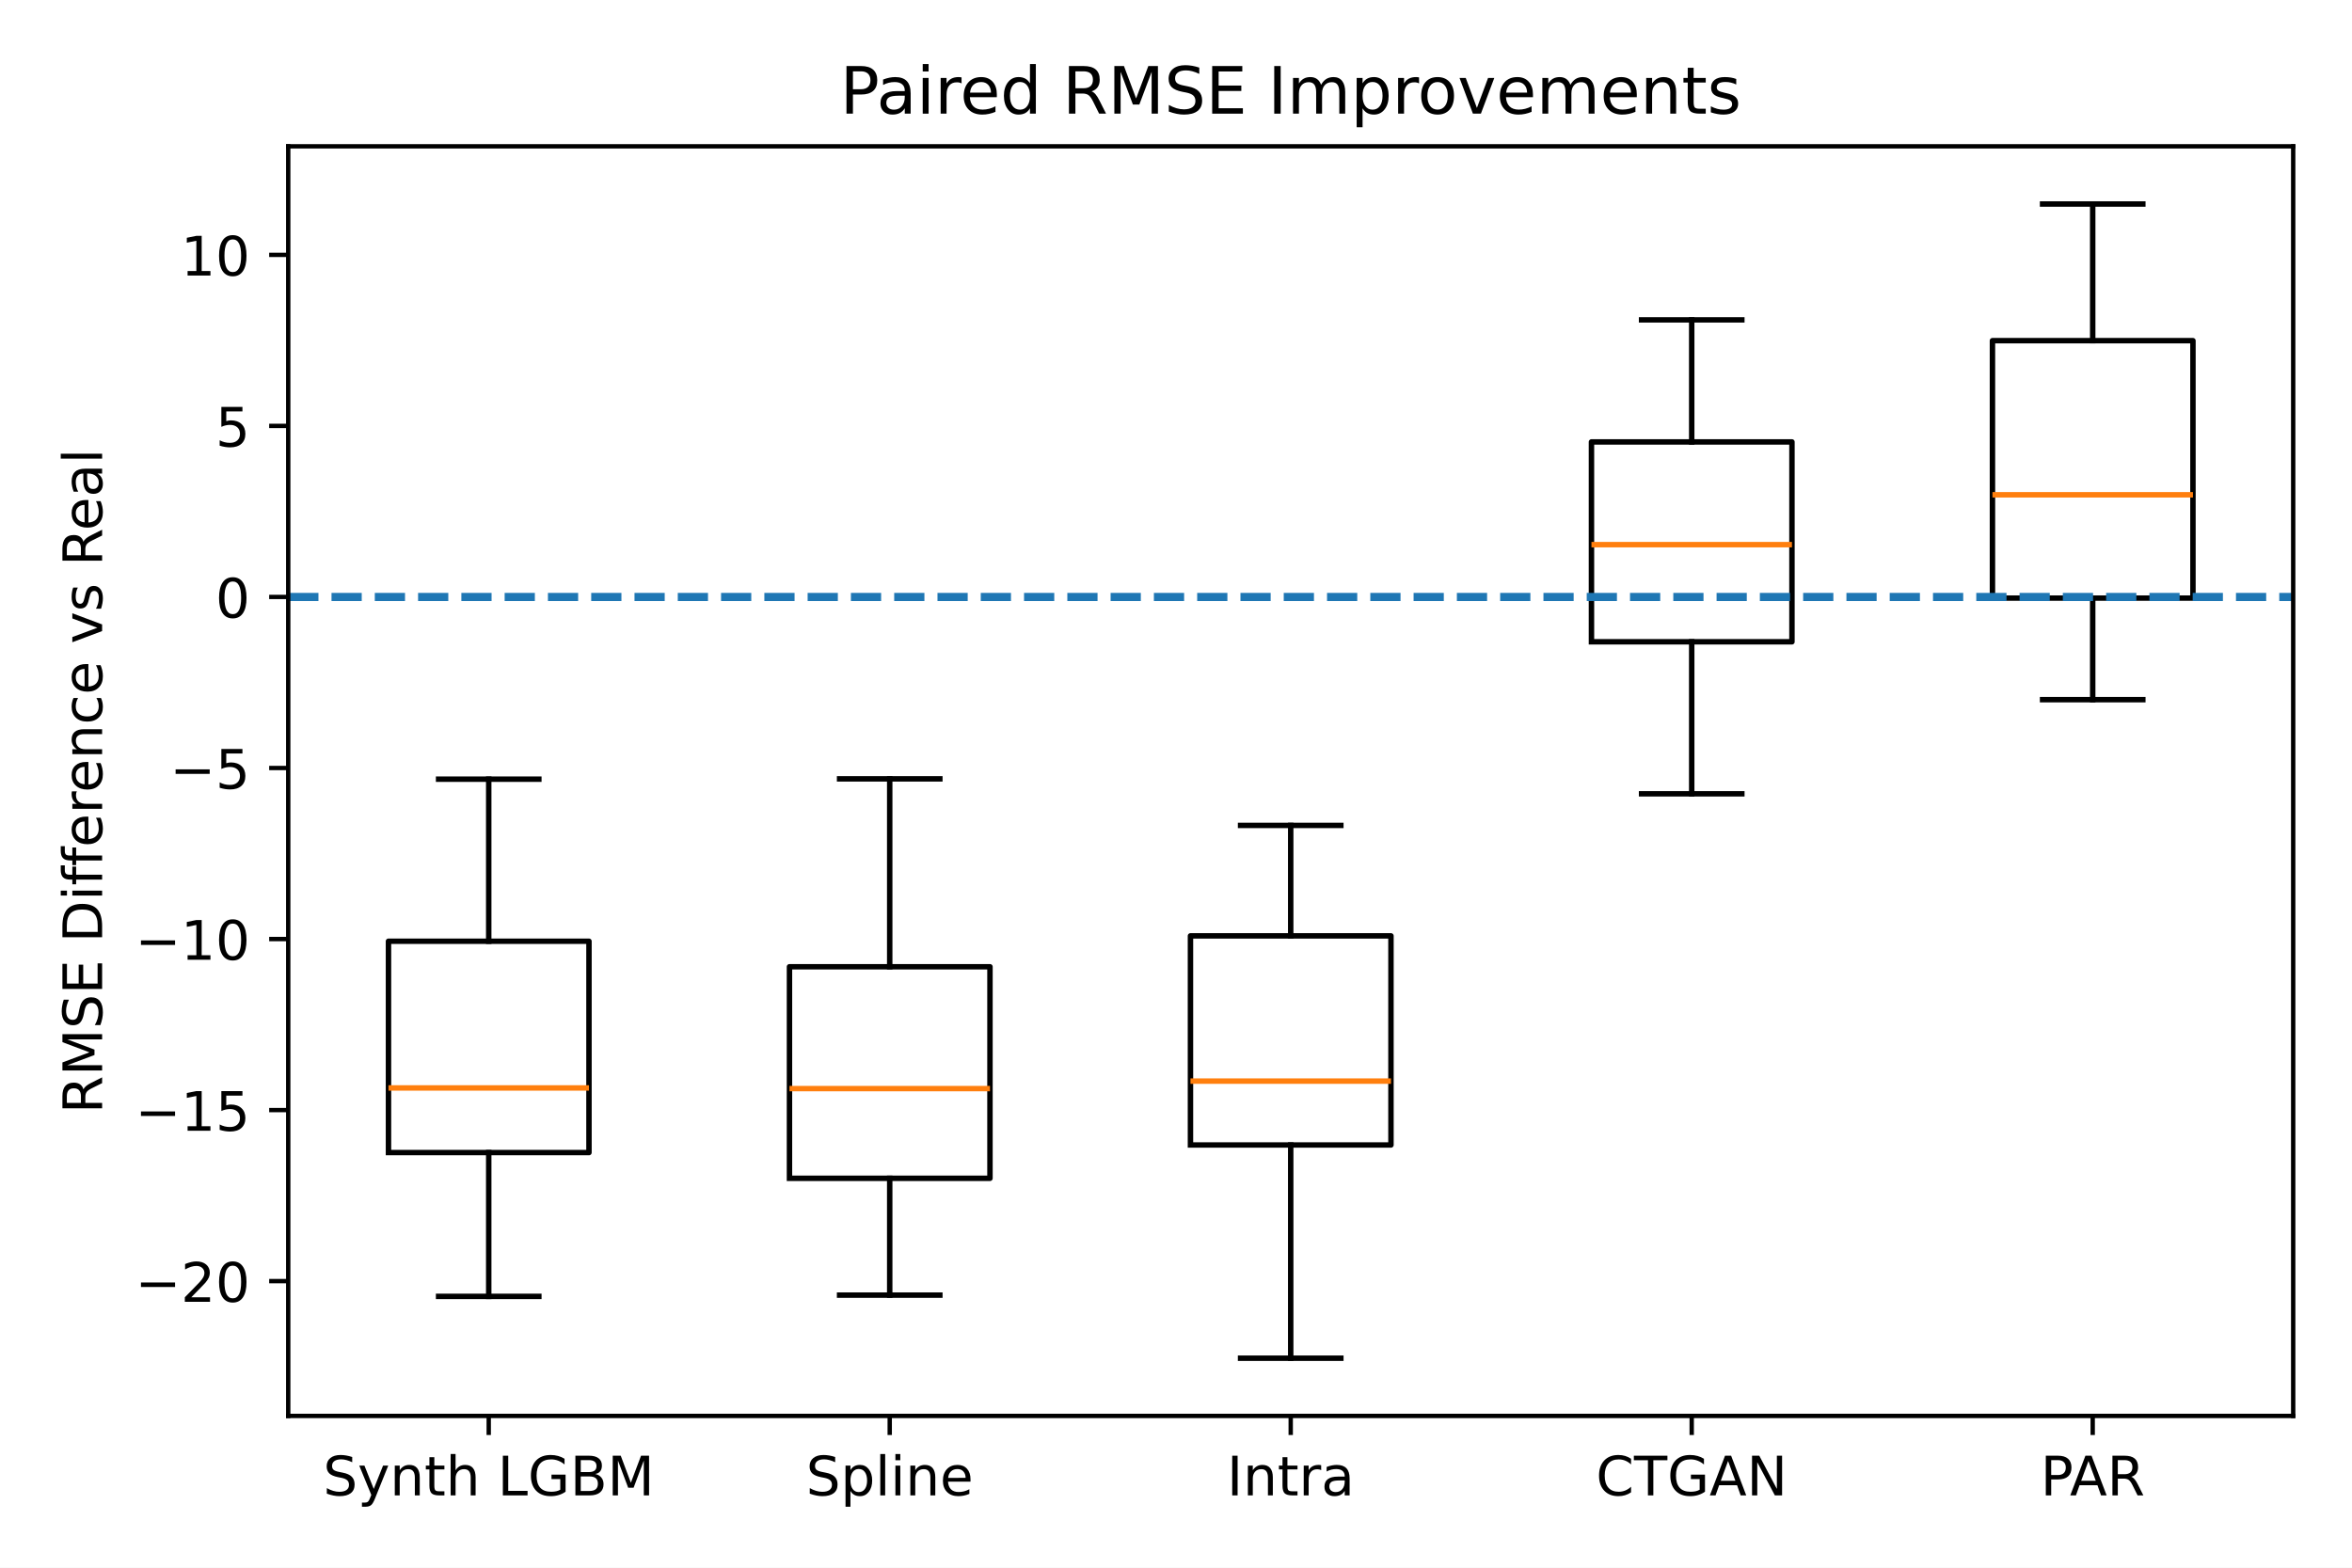
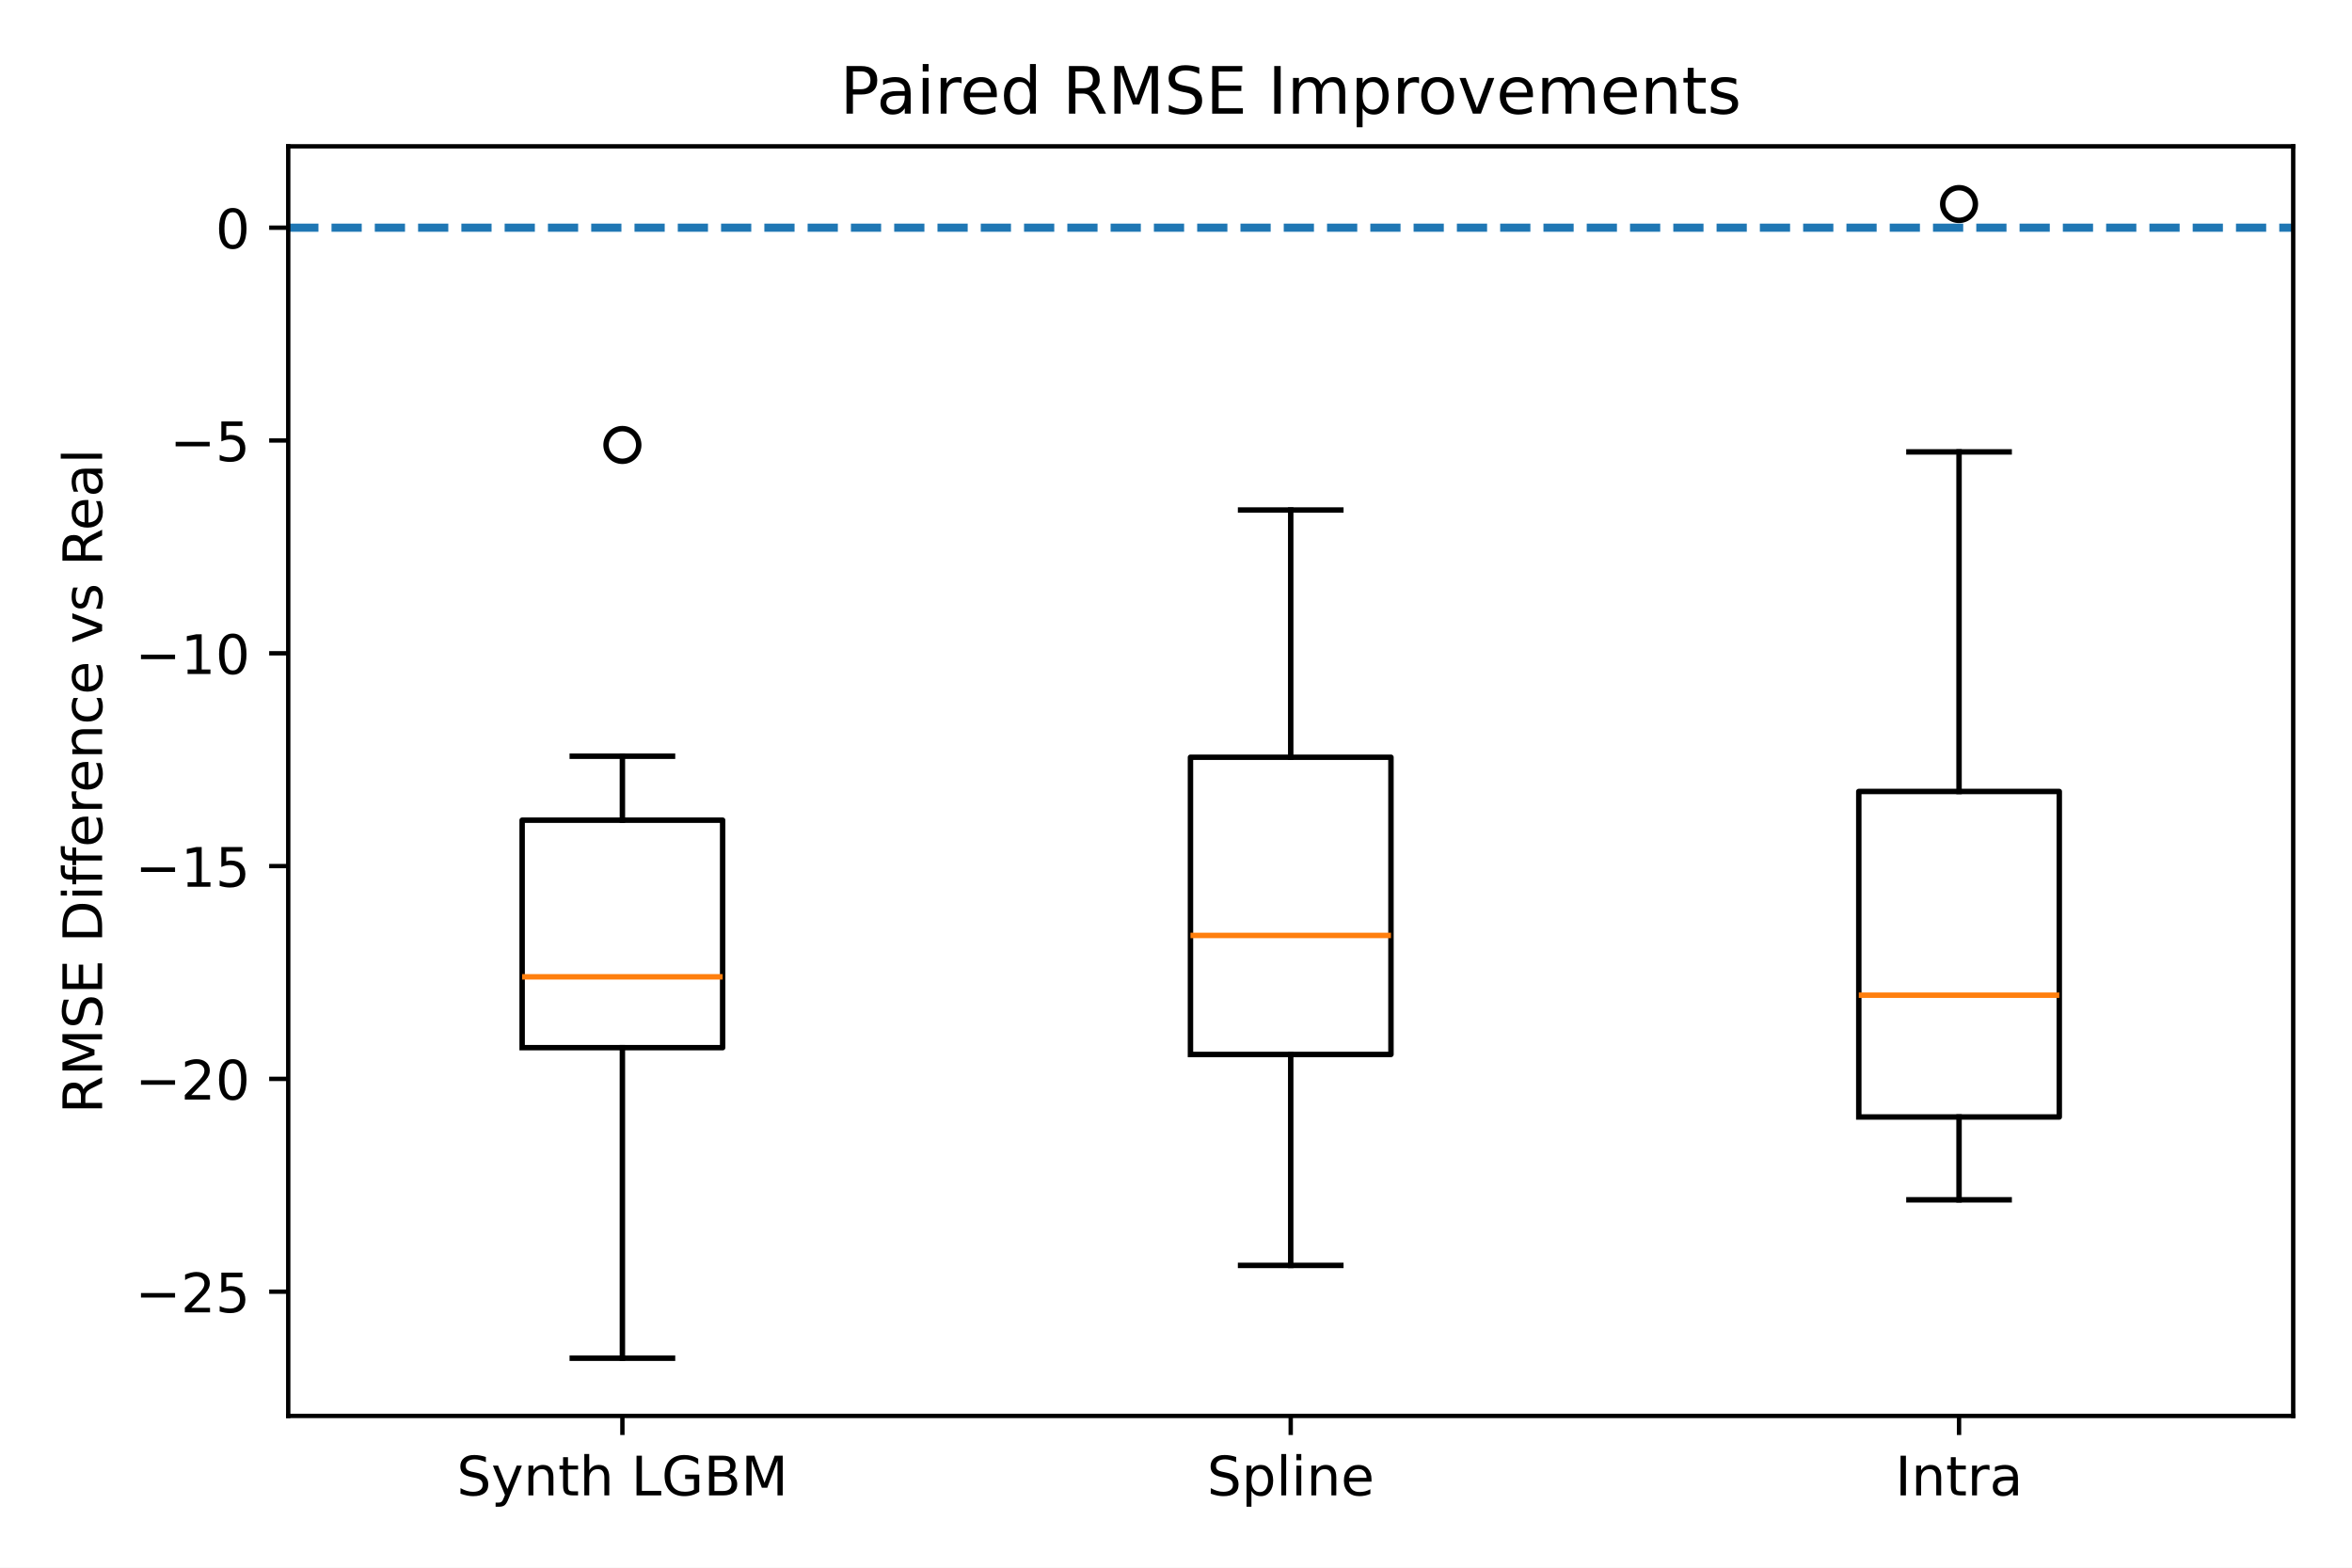
<svg xmlns="http://www.w3.org/2000/svg" xmlns:xlink="http://www.w3.org/1999/xlink" width="432pt" height="288pt" viewBox="0 0 432 288" version="1.1">
  <defs>
    <style type="text/css">*{stroke-linejoin: round; stroke-linecap: butt}</style>
  </defs>
  <g id="figure_1">
    <g id="patch_1">
      <path d="M 0 288  L 432 288  L 432 0  L 0 0  z " style="fill: #ffffff" />
    </g>
    <g id="axes_1">
      <g id="patch_2">
        <path d="M 52.94 260.12  L 421.2 260.12  L 421.2 26.88  L 52.94 26.88  z " style="fill: #ffffff" />
      </g>
      <g id="matplotlib.axis_1">
        <g id="xtick_1">
          <g id="line2d_1">
            <defs>
-               <path id="m553add170c" d="M 0 0  L 0 3.5  " style="stroke: #000000; stroke-width: 0.8" />
+               <path id="m91cdfca886" d="M 0 0  L 0 3.5  " style="stroke: #000000; stroke-width: 0.8" />
            </defs>
            <g>
-               <use xlink:href="#m553add170c" x="89.766" y="260.12" style="stroke: #000000; stroke-width: 0.8" />
+               <use xlink:href="#m91cdfca886" x="114.317" y="260.12" style="stroke: #000000; stroke-width: 0.8" />
            </g>
          </g>
          <g id="text_1">
-             <g transform="translate(59.341 274.7184) scale(0.1 -0.1)">
+             <g transform="translate(83.89167 274.7184) scale(0.1 -0.1)">
              <defs>
                <path id="DejaVuSans-53" d="M 3425 4513  L 3425 3897  Q 3066 4069 2747 4153  Q 2428 4238 2131 4238  Q 1616 4238 1336 4038  Q 1056 3838 1056 3469  Q 1056 3159 1242 3001  Q 1428 2844 1947 2747  L 2328 2669  Q 3034 2534 3370 2195  Q 3706 1856 3706 1288  Q 3706 609 3251 259  Q 2797 -91 1919 -91  Q 1588 -91 1214 -16  Q 841 59 441 206  L 441 856  Q 825 641 1194 531  Q 1563 422 1919 422  Q 2459 422 2753 634  Q 3047 847 3047 1241  Q 3047 1584 2836 1778  Q 2625 1972 2144 2069  L 1759 2144  Q 1053 2284 737 2584  Q 422 2884 422 3419  Q 422 4038 858 4394  Q 1294 4750 2059 4750  Q 2388 4750 2728 4690  Q 3069 4631 3425 4513  z " transform="scale(0.015625)" />
                <path id="DejaVuSans-79" d="M 2059 -325  Q 1816 -950 1584 -1140  Q 1353 -1331 966 -1331  L 506 -1331  L 506 -850  L 844 -850  Q 1081 -850 1212 -737  Q 1344 -625 1503 -206  L 1606 56  L 191 3500  L 800 3500  L 1894 763  L 2988 3500  L 3597 3500  L 2059 -325  z " transform="scale(0.015625)" />
                <path id="DejaVuSans-6e" d="M 3513 2113  L 3513 0  L 2938 0  L 2938 2094  Q 2938 2591 2744 2837  Q 2550 3084 2163 3084  Q 1697 3084 1428 2787  Q 1159 2491 1159 1978  L 1159 0  L 581 0  L 581 3500  L 1159 3500  L 1159 2956  Q 1366 3272 1645 3428  Q 1925 3584 2291 3584  Q 2894 3584 3203 3211  Q 3513 2838 3513 2113  z " transform="scale(0.015625)" />
                <path id="DejaVuSans-74" d="M 1172 4494  L 1172 3500  L 2356 3500  L 2356 3053  L 1172 3053  L 1172 1153  Q 1172 725 1289 603  Q 1406 481 1766 481  L 2356 481  L 2356 0  L 1766 0  Q 1100 0 847 248  Q 594 497 594 1153  L 594 3053  L 172 3053  L 172 3500  L 594 3500  L 594 4494  L 1172 4494  z " transform="scale(0.015625)" />
                <path id="DejaVuSans-68" d="M 3513 2113  L 3513 0  L 2938 0  L 2938 2094  Q 2938 2591 2744 2837  Q 2550 3084 2163 3084  Q 1697 3084 1428 2787  Q 1159 2491 1159 1978  L 1159 0  L 581 0  L 581 4863  L 1159 4863  L 1159 2956  Q 1366 3272 1645 3428  Q 1925 3584 2291 3584  Q 2894 3584 3203 3211  Q 3513 2838 3513 2113  z " transform="scale(0.015625)" />
                <path id="DejaVuSans-20" transform="scale(0.015625)" />
                <path id="DejaVuSans-4c" d="M 628 4666  L 1259 4666  L 1259 531  L 3531 531  L 3531 0  L 628 0  L 628 4666  z " transform="scale(0.015625)" />
                <path id="DejaVuSans-47" d="M 3809 666  L 3809 1919  L 2778 1919  L 2778 2438  L 4434 2438  L 4434 434  Q 4069 175 3628 42  Q 3188 -91 2688 -91  Q 1594 -91 976 548  Q 359 1188 359 2328  Q 359 3472 976 4111  Q 1594 4750 2688 4750  Q 3144 4750 3555 4637  Q 3966 4525 4313 4306  L 4313 3634  Q 3963 3931 3569 4081  Q 3175 4231 2741 4231  Q 1884 4231 1454 3753  Q 1025 3275 1025 2328  Q 1025 1384 1454 906  Q 1884 428 2741 428  Q 3075 428 3337 486  Q 3600 544 3809 666  z " transform="scale(0.015625)" />
                <path id="DejaVuSans-42" d="M 1259 2228  L 1259 519  L 2272 519  Q 2781 519 3026 730  Q 3272 941 3272 1375  Q 3272 1813 3026 2020  Q 2781 2228 2272 2228  L 1259 2228  z M 1259 4147  L 1259 2741  L 2194 2741  Q 2656 2741 2882 2914  Q 3109 3088 3109 3444  Q 3109 3797 2882 3972  Q 2656 4147 2194 4147  L 1259 4147  z M 628 4666  L 2241 4666  Q 2963 4666 3353 4366  Q 3744 4066 3744 3513  Q 3744 3084 3544 2831  Q 3344 2578 2956 2516  Q 3422 2416 3680 2098  Q 3938 1781 3938 1306  Q 3938 681 3513 340  Q 3088 0 2303 0  L 628 0  L 628 4666  z " transform="scale(0.015625)" />
                <path id="DejaVuSans-4d" d="M 628 4666  L 1569 4666  L 2759 1491  L 3956 4666  L 4897 4666  L 4897 0  L 4281 0  L 4281 4097  L 3078 897  L 2444 897  L 1241 4097  L 1241 0  L 628 0  L 628 4666  z " transform="scale(0.015625)" />
              </defs>
              <use xlink:href="#DejaVuSans-53" />
              <use xlink:href="#DejaVuSans-79" transform="translate(63.47656 0)" />
              <use xlink:href="#DejaVuSans-6e" transform="translate(122.6562 0)" />
              <use xlink:href="#DejaVuSans-74" transform="translate(186.0352 0)" />
              <use xlink:href="#DejaVuSans-68" transform="translate(225.2441 0)" />
              <use xlink:href="#DejaVuSans-20" transform="translate(288.623 0)" />
              <use xlink:href="#DejaVuSans-4c" transform="translate(320.4102 0)" />
              <use xlink:href="#DejaVuSans-47" transform="translate(376.123 0)" />
              <use xlink:href="#DejaVuSans-42" transform="translate(453.6133 0)" />
              <use xlink:href="#DejaVuSans-4d" transform="translate(522.2168 0)" />
            </g>
          </g>
        </g>
        <g id="xtick_2">
          <g id="line2d_2">
            <g>
-               <use xlink:href="#m553add170c" x="163.418" y="260.12" style="stroke: #000000; stroke-width: 0.8" />
+               <use xlink:href="#m91cdfca886" x="237.07" y="260.12" style="stroke: #000000; stroke-width: 0.8" />
            </g>
          </g>
          <g id="text_2">
-             <g transform="translate(148.0461 274.7184) scale(0.1 -0.1)">
+             <g transform="translate(221.6981 274.7184) scale(0.1 -0.1)">
              <defs>
                <path id="DejaVuSans-70" d="M 1159 525  L 1159 -1331  L 581 -1331  L 581 3500  L 1159 3500  L 1159 2969  Q 1341 3281 1617 3432  Q 1894 3584 2278 3584  Q 2916 3584 3314 3078  Q 3713 2572 3713 1747  Q 3713 922 3314 415  Q 2916 -91 2278 -91  Q 1894 -91 1617 61  Q 1341 213 1159 525  z M 3116 1747  Q 3116 2381 2855 2742  Q 2594 3103 2138 3103  Q 1681 3103 1420 2742  Q 1159 2381 1159 1747  Q 1159 1113 1420 752  Q 1681 391 2138 391  Q 2594 391 2855 752  Q 3116 1113 3116 1747  z " transform="scale(0.015625)" />
                <path id="DejaVuSans-6c" d="M 603 4863  L 1178 4863  L 1178 0  L 603 0  L 603 4863  z " transform="scale(0.015625)" />
                <path id="DejaVuSans-69" d="M 603 3500  L 1178 3500  L 1178 0  L 603 0  L 603 3500  z M 603 4863  L 1178 4863  L 1178 4134  L 603 4134  L 603 4863  z " transform="scale(0.015625)" />
                <path id="DejaVuSans-65" d="M 3597 1894  L 3597 1613  L 953 1613  Q 991 1019 1311 708  Q 1631 397 2203 397  Q 2534 397 2845 478  Q 3156 559 3463 722  L 3463 178  Q 3153 47 2828 -22  Q 2503 -91 2169 -91  Q 1331 -91 842 396  Q 353 884 353 1716  Q 353 2575 817 3079  Q 1281 3584 2069 3584  Q 2775 3584 3186 3129  Q 3597 2675 3597 1894  z M 3022 2063  Q 3016 2534 2758 2815  Q 2500 3097 2075 3097  Q 1594 3097 1305 2825  Q 1016 2553 972 2059  L 3022 2063  z " transform="scale(0.015625)" />
              </defs>
              <use xlink:href="#DejaVuSans-53" />
              <use xlink:href="#DejaVuSans-70" transform="translate(63.47656 0)" />
              <use xlink:href="#DejaVuSans-6c" transform="translate(126.9531 0)" />
              <use xlink:href="#DejaVuSans-69" transform="translate(154.7363 0)" />
              <use xlink:href="#DejaVuSans-6e" transform="translate(182.5195 0)" />
              <use xlink:href="#DejaVuSans-65" transform="translate(245.8984 0)" />
            </g>
          </g>
        </g>
        <g id="xtick_3">
          <g id="line2d_3">
            <g>
-               <use xlink:href="#m553add170c" x="237.07" y="260.12" style="stroke: #000000; stroke-width: 0.8" />
+               <use xlink:href="#m91cdfca886" x="359.823" y="260.12" style="stroke: #000000; stroke-width: 0.8" />
            </g>
          </g>
          <g id="text_3">
-             <g transform="translate(225.3466 274.7184) scale(0.1 -0.1)">
+             <g transform="translate(348.0999 274.7184) scale(0.1 -0.1)">
              <defs>
                <path id="DejaVuSans-49" d="M 628 4666  L 1259 4666  L 1259 0  L 628 0  L 628 4666  z " transform="scale(0.015625)" />
                <path id="DejaVuSans-72" d="M 2631 2963  Q 2534 3019 2420 3045  Q 2306 3072 2169 3072  Q 1681 3072 1420 2755  Q 1159 2438 1159 1844  L 1159 0  L 581 0  L 581 3500  L 1159 3500  L 1159 2956  Q 1341 3275 1631 3429  Q 1922 3584 2338 3584  Q 2397 3584 2469 3576  Q 2541 3569 2628 3553  L 2631 2963  z " transform="scale(0.015625)" />
                <path id="DejaVuSans-61" d="M 2194 1759  Q 1497 1759 1228 1600  Q 959 1441 959 1056  Q 959 750 1161 570  Q 1363 391 1709 391  Q 2188 391 2477 730  Q 2766 1069 2766 1631  L 2766 1759  L 2194 1759  z M 3341 1997  L 3341 0  L 2766 0  L 2766 531  Q 2569 213 2275 61  Q 1981 -91 1556 -91  Q 1019 -91 701 211  Q 384 513 384 1019  Q 384 1609 779 1909  Q 1175 2209 1959 2209  L 2766 2209  L 2766 2266  Q 2766 2663 2505 2880  Q 2244 3097 1772 3097  Q 1472 3097 1187 3025  Q 903 2953 641 2809  L 641 3341  Q 956 3463 1253 3523  Q 1550 3584 1831 3584  Q 2591 3584 2966 3190  Q 3341 2797 3341 1997  z " transform="scale(0.015625)" />
              </defs>
              <use xlink:href="#DejaVuSans-49" />
              <use xlink:href="#DejaVuSans-6e" transform="translate(29.49219 0)" />
              <use xlink:href="#DejaVuSans-74" transform="translate(92.87109 0)" />
              <use xlink:href="#DejaVuSans-72" transform="translate(132.0801 0)" />
              <use xlink:href="#DejaVuSans-61" transform="translate(173.1934 0)" />
            </g>
          </g>
        </g>
-         <g id="xtick_4">
-           <g id="line2d_4">
-             <g>
-               <use xlink:href="#m553add170c" x="310.722" y="260.12" style="stroke: #000000; stroke-width: 0.8" />
-             </g>
-           </g>
-           <g id="text_4">
-             <g transform="translate(293.1415 274.7184) scale(0.1 -0.1)">
-               <defs>
-                 <path id="DejaVuSans-43" d="M 4122 4306  L 4122 3641  Q 3803 3938 3442 4084  Q 3081 4231 2675 4231  Q 1875 4231 1450 3742  Q 1025 3253 1025 2328  Q 1025 1406 1450 917  Q 1875 428 2675 428  Q 3081 428 3442 575  Q 3803 722 4122 1019  L 4122 359  Q 3791 134 3420 21  Q 3050 -91 2638 -91  Q 1578 -91 968 557  Q 359 1206 359 2328  Q 359 3453 968 4101  Q 1578 4750 2638 4750  Q 3056 4750 3426 4639  Q 3797 4528 4122 4306  z " transform="scale(0.015625)" />
-                 <path id="DejaVuSans-54" d="M -19 4666  L 3928 4666  L 3928 4134  L 2272 4134  L 2272 0  L 1638 0  L 1638 4134  L -19 4134  L -19 4666  z " transform="scale(0.015625)" />
-                 <path id="DejaVuSans-41" d="M 2188 4044  L 1331 1722  L 3047 1722  L 2188 4044  z M 1831 4666  L 2547 4666  L 4325 0  L 3669 0  L 3244 1197  L 1141 1197  L 716 0  L 50 0  L 1831 4666  z " transform="scale(0.015625)" />
-                 <path id="DejaVuSans-4e" d="M 628 4666  L 1478 4666  L 3547 763  L 3547 4666  L 4159 4666  L 4159 0  L 3309 0  L 1241 3903  L 1241 0  L 628 0  L 628 4666  z " transform="scale(0.015625)" />
-               </defs>
-               <use xlink:href="#DejaVuSans-43" />
-               <use xlink:href="#DejaVuSans-54" transform="translate(69.82422 0)" />
-               <use xlink:href="#DejaVuSans-47" transform="translate(130.9082 0)" />
-               <use xlink:href="#DejaVuSans-41" transform="translate(208.3984 0)" />
-               <use xlink:href="#DejaVuSans-4e" transform="translate(276.8066 0)" />
-             </g>
-           </g>
-         </g>
-         <g id="xtick_5">
-           <g id="line2d_5">
-             <g>
-               <use xlink:href="#m553add170c" x="384.374" y="260.12" style="stroke: #000000; stroke-width: 0.8" />
-             </g>
-           </g>
-           <g id="text_5">
-             <g transform="translate(374.7834 274.7184) scale(0.1 -0.1)">
-               <defs>
-                 <path id="DejaVuSans-50" d="M 1259 4147  L 1259 2394  L 2053 2394  Q 2494 2394 2734 2622  Q 2975 2850 2975 3272  Q 2975 3691 2734 3919  Q 2494 4147 2053 4147  L 1259 4147  z M 628 4666  L 2053 4666  Q 2838 4666 3239 4311  Q 3641 3956 3641 3272  Q 3641 2581 3239 2228  Q 2838 1875 2053 1875  L 1259 1875  L 1259 0  L 628 0  L 628 4666  z " transform="scale(0.015625)" />
-                 <path id="DejaVuSans-52" d="M 2841 2188  Q 3044 2119 3236 1894  Q 3428 1669 3622 1275  L 4263 0  L 3584 0  L 2988 1197  Q 2756 1666 2539 1819  Q 2322 1972 1947 1972  L 1259 1972  L 1259 0  L 628 0  L 628 4666  L 2053 4666  Q 2853 4666 3247 4331  Q 3641 3997 3641 3322  Q 3641 2881 3436 2590  Q 3231 2300 2841 2188  z M 1259 4147  L 1259 2491  L 2053 2491  Q 2509 2491 2742 2702  Q 2975 2913 2975 3322  Q 2975 3731 2742 3939  Q 2509 4147 2053 4147  L 1259 4147  z " transform="scale(0.015625)" />
-               </defs>
-               <use xlink:href="#DejaVuSans-50" />
-               <use xlink:href="#DejaVuSans-41" transform="translate(53.92773 0)" />
-               <use xlink:href="#DejaVuSans-52" transform="translate(122.3359 0)" />
-             </g>
-           </g>
-         </g>
      </g>
      <g id="matplotlib.axis_2">
        <g id="ytick_1">
-           <g id="line2d_6">
+           <g id="line2d_4">
            <defs>
-               <path id="m196d01b5f8" d="M 0 0  L -3.5 0  " style="stroke: #000000; stroke-width: 0.8" />
+               <path id="me9833e6754" d="M 0 0  L -3.5 0  " style="stroke: #000000; stroke-width: 0.8" />
            </defs>
            <g>
-               <use xlink:href="#m196d01b5f8" x="52.94" y="235.356" style="stroke: #000000; stroke-width: 0.8" />
-             </g>
-           </g>
-           <g id="text_6">
-             <g transform="translate(24.83531 239.1555) scale(0.1 -0.1)">
+               <use xlink:href="#me9833e6754" x="52.94" y="237.295" style="stroke: #000000; stroke-width: 0.8" />
+             </g>
+           </g>
+           <g id="text_4">
+             <g transform="translate(24.83531 241.0939) scale(0.1 -0.1)">
              <defs>
                <path id="DejaVuSans-2212" d="M 678 2272  L 4684 2272  L 4684 1741  L 678 1741  L 678 2272  z " transform="scale(0.015625)" />
                <path id="DejaVuSans-32" d="M 1228 531  L 3431 531  L 3431 0  L 469 0  L 469 531  Q 828 903 1448 1529  Q 2069 2156 2228 2338  Q 2531 2678 2651 2914  Q 2772 3150 2772 3378  Q 2772 3750 2511 3984  Q 2250 4219 1831 4219  Q 1534 4219 1204 4116  Q 875 4013 500 3803  L 500 4441  Q 881 4594 1212 4672  Q 1544 4750 1819 4750  Q 2544 4750 2975 4387  Q 3406 4025 3406 3419  Q 3406 3131 3298 2873  Q 3191 2616 2906 2266  Q 2828 2175 2409 1742  Q 1991 1309 1228 531  z " transform="scale(0.015625)" />
+                 <path id="DejaVuSans-35" d="M 691 4666  L 3169 4666  L 3169 4134  L 1269 4134  L 1269 2991  Q 1406 3038 1543 3061  Q 1681 3084 1819 3084  Q 2600 3084 3056 2656  Q 3513 2228 3513 1497  Q 3513 744 3044 326  Q 2575 -91 1722 -91  Q 1428 -91 1123 -41  Q 819 9 494 109  L 494 744  Q 775 591 1075 516  Q 1375 441 1709 441  Q 2250 441 2565 725  Q 2881 1009 2881 1497  Q 2881 1984 2565 2268  Q 2250 2553 1709 2553  Q 1456 2553 1204 2497  Q 953 2441 691 2322  L 691 4666  z " transform="scale(0.015625)" />
+               </defs>
+               <use xlink:href="#DejaVuSans-2212" />
+               <use xlink:href="#DejaVuSans-32" transform="translate(83.78906 0)" />
+               <use xlink:href="#DejaVuSans-35" transform="translate(147.4121 0)" />
+             </g>
+           </g>
+         </g>
+         <g id="ytick_2">
+           <g id="line2d_5">
+             <g>
+               <use xlink:href="#me9833e6754" x="52.94" y="198.201" style="stroke: #000000; stroke-width: 0.8" />
+             </g>
+           </g>
+           <g id="text_5">
+             <g transform="translate(24.83531 202.0003) scale(0.1 -0.1)">
+               <defs>
                <path id="DejaVuSans-30" d="M 2034 4250  Q 1547 4250 1301 3770  Q 1056 3291 1056 2328  Q 1056 1369 1301 889  Q 1547 409 2034 409  Q 2525 409 2770 889  Q 3016 1369 3016 2328  Q 3016 3291 2770 3770  Q 2525 4250 2034 4250  z M 2034 4750  Q 2819 4750 3233 4129  Q 3647 3509 3647 2328  Q 3647 1150 3233 529  Q 2819 -91 2034 -91  Q 1250 -91 836 529  Q 422 1150 422 2328  Q 422 3509 836 4129  Q 1250 4750 2034 4750  z " transform="scale(0.015625)" />
              </defs>
              <use xlink:href="#DejaVuSans-2212" />
              <use xlink:href="#DejaVuSans-32" transform="translate(83.78906 0)" />
              <use xlink:href="#DejaVuSans-30" transform="translate(147.4121 0)" />
            </g>
          </g>
        </g>
-         <g id="ytick_2">
-           <g id="line2d_7">
-             <g>
-               <use xlink:href="#m196d01b5f8" x="52.94" y="203.934" style="stroke: #000000; stroke-width: 0.8" />
-             </g>
-           </g>
-           <g id="text_7">
-             <g transform="translate(24.83531 207.7332) scale(0.1 -0.1)">
+         <g id="ytick_3">
+           <g id="line2d_6">
+             <g>
+               <use xlink:href="#me9833e6754" x="52.94" y="159.107" style="stroke: #000000; stroke-width: 0.8" />
+             </g>
+           </g>
+           <g id="text_6">
+             <g transform="translate(24.83531 162.9067) scale(0.1 -0.1)">
              <defs>
                <path id="DejaVuSans-31" d="M 794 531  L 1825 531  L 1825 4091  L 703 3866  L 703 4441  L 1819 4666  L 2450 4666  L 2450 531  L 3481 531  L 3481 0  L 794 0  L 794 531  z " transform="scale(0.015625)" />
-                 <path id="DejaVuSans-35" d="M 691 4666  L 3169 4666  L 3169 4134  L 1269 4134  L 1269 2991  Q 1406 3038 1543 3061  Q 1681 3084 1819 3084  Q 2600 3084 3056 2656  Q 3513 2228 3513 1497  Q 3513 744 3044 326  Q 2575 -91 1722 -91  Q 1428 -91 1123 -41  Q 819 9 494 109  L 494 744  Q 775 591 1075 516  Q 1375 441 1709 441  Q 2250 441 2565 725  Q 2881 1009 2881 1497  Q 2881 1984 2565 2268  Q 2250 2553 1709 2553  Q 1456 2553 1204 2497  Q 953 2441 691 2322  L 691 4666  z " transform="scale(0.015625)" />
              </defs>
              <use xlink:href="#DejaVuSans-2212" />
              <use xlink:href="#DejaVuSans-31" transform="translate(83.78906 0)" />
              <use xlink:href="#DejaVuSans-35" transform="translate(147.4121 0)" />
            </g>
          </g>
        </g>
-         <g id="ytick_3">
-           <g id="line2d_8">
-             <g>
-               <use xlink:href="#m196d01b5f8" x="52.94" y="172.512" style="stroke: #000000; stroke-width: 0.8" />
-             </g>
-           </g>
-           <g id="text_8">
-             <g transform="translate(24.83531 176.311) scale(0.1 -0.1)">
+         <g id="ytick_4">
+           <g id="line2d_7">
+             <g>
+               <use xlink:href="#me9833e6754" x="52.94" y="120.014" style="stroke: #000000; stroke-width: 0.8" />
+             </g>
+           </g>
+           <g id="text_7">
+             <g transform="translate(24.83531 123.8131) scale(0.1 -0.1)">
              <use xlink:href="#DejaVuSans-2212" />
              <use xlink:href="#DejaVuSans-31" transform="translate(83.78906 0)" />
              <use xlink:href="#DejaVuSans-30" transform="translate(147.4121 0)" />
            </g>
          </g>
        </g>
-         <g id="ytick_4">
+         <g id="ytick_5">
+           <g id="line2d_8">
+             <g>
+               <use xlink:href="#me9833e6754" x="52.94" y="80.92" style="stroke: #000000; stroke-width: 0.8" />
+             </g>
+           </g>
+           <g id="text_8">
+             <g transform="translate(31.19781 84.7195) scale(0.1 -0.1)">
+               <use xlink:href="#DejaVuSans-2212" />
+               <use xlink:href="#DejaVuSans-35" transform="translate(83.78906 0)" />
+             </g>
+           </g>
+         </g>
+         <g id="ytick_6">
          <g id="line2d_9">
            <g>
-               <use xlink:href="#m196d01b5f8" x="52.94" y="141.09" style="stroke: #000000; stroke-width: 0.8" />
+               <use xlink:href="#me9833e6754" x="52.94" y="41.827" style="stroke: #000000; stroke-width: 0.8" />
            </g>
          </g>
          <g id="text_9">
-             <g transform="translate(31.19781 144.8888) scale(0.1 -0.1)">
-               <use xlink:href="#DejaVuSans-2212" />
-               <use xlink:href="#DejaVuSans-35" transform="translate(83.78906 0)" />
-             </g>
-           </g>
-         </g>
-         <g id="ytick_5">
-           <g id="line2d_10">
-             <g>
-               <use xlink:href="#m196d01b5f8" x="52.94" y="109.667" style="stroke: #000000; stroke-width: 0.8" />
-             </g>
-           </g>
-           <g id="text_10">
-             <g transform="translate(39.5775 113.4666) scale(0.1 -0.1)">
+             <g transform="translate(39.5775 45.6259) scale(0.1 -0.1)">
              <use xlink:href="#DejaVuSans-30" />
            </g>
          </g>
        </g>
-         <g id="ytick_6">
-           <g id="line2d_11">
-             <g>
-               <use xlink:href="#m196d01b5f8" x="52.94" y="78.245" style="stroke: #000000; stroke-width: 0.8" />
-             </g>
-           </g>
-           <g id="text_11">
-             <g transform="translate(39.5775 82.04434) scale(0.1 -0.1)">
-               <use xlink:href="#DejaVuSans-35" />
-             </g>
-           </g>
-         </g>
-         <g id="ytick_7">
-           <g id="line2d_12">
-             <g>
-               <use xlink:href="#m196d01b5f8" x="52.94" y="46.823" style="stroke: #000000; stroke-width: 0.8" />
-             </g>
-           </g>
-           <g id="text_12">
-             <g transform="translate(33.215 50.62211) scale(0.1 -0.1)">
-               <use xlink:href="#DejaVuSans-31" />
-               <use xlink:href="#DejaVuSans-30" transform="translate(63.62305 0)" />
-             </g>
-           </g>
-         </g>
-         <g id="text_13">
+         <g id="text_10">
          <g transform="translate(18.75562 204.582) rotate(-90) scale(0.1 -0.1)">
            <defs>
+               <path id="DejaVuSans-52" d="M 2841 2188  Q 3044 2119 3236 1894  Q 3428 1669 3622 1275  L 4263 0  L 3584 0  L 2988 1197  Q 2756 1666 2539 1819  Q 2322 1972 1947 1972  L 1259 1972  L 1259 0  L 628 0  L 628 4666  L 2053 4666  Q 2853 4666 3247 4331  Q 3641 3997 3641 3322  Q 3641 2881 3436 2590  Q 3231 2300 2841 2188  z M 1259 4147  L 1259 2491  L 2053 2491  Q 2509 2491 2742 2702  Q 2975 2913 2975 3322  Q 2975 3731 2742 3939  Q 2509 4147 2053 4147  L 1259 4147  z " transform="scale(0.015625)" />
              <path id="DejaVuSans-45" d="M 628 4666  L 3578 4666  L 3578 4134  L 1259 4134  L 1259 2753  L 3481 2753  L 3481 2222  L 1259 2222  L 1259 531  L 3634 531  L 3634 0  L 628 0  L 628 4666  z " transform="scale(0.015625)" />
              <path id="DejaVuSans-44" d="M 1259 4147  L 1259 519  L 2022 519  Q 2988 519 3436 956  Q 3884 1394 3884 2338  Q 3884 3275 3436 3711  Q 2988 4147 2022 4147  L 1259 4147  z M 628 4666  L 1925 4666  Q 3281 4666 3915 4102  Q 4550 3538 4550 2338  Q 4550 1131 3912 565  Q 3275 0 1925 0  L 628 0  L 628 4666  z " transform="scale(0.015625)" />
              <path id="DejaVuSans-66" d="M 2375 4863  L 2375 4384  L 1825 4384  Q 1516 4384 1395 4259  Q 1275 4134 1275 3809  L 1275 3500  L 2222 3500  L 2222 3053  L 1275 3053  L 1275 0  L 697 0  L 697 3053  L 147 3053  L 147 3500  L 697 3500  L 697 3744  Q 697 4328 969 4595  Q 1241 4863 1831 4863  L 2375 4863  z " transform="scale(0.015625)" />
              <path id="DejaVuSans-63" d="M 3122 3366  L 3122 2828  Q 2878 2963 2633 3030  Q 2388 3097 2138 3097  Q 1578 3097 1268 2742  Q 959 2388 959 1747  Q 959 1106 1268 751  Q 1578 397 2138 397  Q 2388 397 2633 464  Q 2878 531 3122 666  L 3122 134  Q 2881 22 2623 -34  Q 2366 -91 2075 -91  Q 1284 -91 818 406  Q 353 903 353 1747  Q 353 2603 823 3093  Q 1294 3584 2113 3584  Q 2378 3584 2631 3529  Q 2884 3475 3122 3366  z " transform="scale(0.015625)" />
              <path id="DejaVuSans-76" d="M 191 3500  L 800 3500  L 1894 563  L 2988 3500  L 3597 3500  L 2284 0  L 1503 0  L 191 3500  z " transform="scale(0.015625)" />
              <path id="DejaVuSans-73" d="M 2834 3397  L 2834 2853  Q 2591 2978 2328 3040  Q 2066 3103 1784 3103  Q 1356 3103 1142 2972  Q 928 2841 928 2578  Q 928 2378 1081 2264  Q 1234 2150 1697 2047  L 1894 2003  Q 2506 1872 2764 1633  Q 3022 1394 3022 966  Q 3022 478 2636 193  Q 2250 -91 1575 -91  Q 1294 -91 989 -36  Q 684 19 347 128  L 347 722  Q 666 556 975 473  Q 1284 391 1588 391  Q 1994 391 2212 530  Q 2431 669 2431 922  Q 2431 1156 2273 1281  Q 2116 1406 1581 1522  L 1381 1569  Q 847 1681 609 1914  Q 372 2147 372 2553  Q 372 3047 722 3315  Q 1072 3584 1716 3584  Q 2034 3584 2315 3537  Q 2597 3491 2834 3397  z " transform="scale(0.015625)" />
            </defs>
            <use xlink:href="#DejaVuSans-52" />
            <use xlink:href="#DejaVuSans-4d" transform="translate(69.48242 0)" />
            <use xlink:href="#DejaVuSans-53" transform="translate(155.7617 0)" />
            <use xlink:href="#DejaVuSans-45" transform="translate(219.2383 0)" />
            <use xlink:href="#DejaVuSans-20" transform="translate(282.4219 0)" />
            <use xlink:href="#DejaVuSans-44" transform="translate(314.209 0)" />
            <use xlink:href="#DejaVuSans-69" transform="translate(391.2109 0)" />
            <use xlink:href="#DejaVuSans-66" transform="translate(418.9941 0)" />
            <use xlink:href="#DejaVuSans-66" transform="translate(454.1992 0)" />
            <use xlink:href="#DejaVuSans-65" transform="translate(489.4043 0)" />
            <use xlink:href="#DejaVuSans-72" transform="translate(550.9277 0)" />
            <use xlink:href="#DejaVuSans-65" transform="translate(589.791 0)" />
            <use xlink:href="#DejaVuSans-6e" transform="translate(651.3145 0)" />
            <use xlink:href="#DejaVuSans-63" transform="translate(714.6934 0)" />
            <use xlink:href="#DejaVuSans-65" transform="translate(769.6738 0)" />
            <use xlink:href="#DejaVuSans-20" transform="translate(831.1973 0)" />
            <use xlink:href="#DejaVuSans-76" transform="translate(862.9844 0)" />
            <use xlink:href="#DejaVuSans-73" transform="translate(922.1641 0)" />
            <use xlink:href="#DejaVuSans-20" transform="translate(974.2637 0)" />
            <use xlink:href="#DejaVuSans-52" transform="translate(1006.051 0)" />
            <use xlink:href="#DejaVuSans-65" transform="translate(1071.033 0)" />
            <use xlink:href="#DejaVuSans-61" transform="translate(1132.557 0)" />
            <use xlink:href="#DejaVuSans-6c" transform="translate(1193.836 0)" />
          </g>
        </g>
      </g>
+       <g id="line2d_10">
+         <path d="M 95.904 192.464  L 132.73 192.464  L 132.73 150.677  L 95.904 150.677  L 95.904 192.464  " clip-path="url(#p191bb9af92)" style="fill: none; stroke: #000000; stroke-linecap: square" />
+       </g>
+       <g id="line2d_11">
+         <path d="M 114.317 192.464  L 114.317 249.518  " clip-path="url(#p191bb9af92)" style="fill: none; stroke: #000000; stroke-linecap: square" />
+       </g>
+       <g id="line2d_12">
+         <path d="M 114.317 150.677  L 114.317 138.921  " clip-path="url(#p191bb9af92)" style="fill: none; stroke: #000000; stroke-linecap: square" />
+       </g>
      <g id="line2d_13">
-         <path d="M 71.353 211.738  L 108.179 211.738  L 108.179 172.916  L 71.353 172.916  L 71.353 211.738  " clip-path="url(#pa72b353ee7)" style="fill: none; stroke: #000000; stroke-linecap: square" />
+         <path d="M 105.11 249.518  L 123.523 249.518  " clip-path="url(#p191bb9af92)" style="fill: none; stroke: #000000; stroke-linecap: square" />
      </g>
      <g id="line2d_14">
-         <path d="M 89.766 211.738  L 89.766 238.16  " clip-path="url(#pa72b353ee7)" style="fill: none; stroke: #000000; stroke-linecap: square" />
+         <path d="M 105.11 138.921  L 123.523 138.921  " clip-path="url(#p191bb9af92)" style="fill: none; stroke: #000000; stroke-linecap: square" />
      </g>
      <g id="line2d_15">
-         <path d="M 89.766 172.916  L 89.766 143.137  " clip-path="url(#pa72b353ee7)" style="fill: none; stroke: #000000; stroke-linecap: square" />
+         <defs>
+           <path id="m91212fb370" d="M 0 3  C 0.796 3 1.559 2.684 2.121 2.121  C 2.684 1.559 3 0.796 3 0  C 3 -0.796 2.684 -1.559 2.121 -2.121  C 1.559 -2.684 0.796 -3 0 -3  C -0.796 -3 -1.559 -2.684 -2.121 -2.121  C -2.684 -1.559 -3 -0.796 -3 0  C -3 0.796 -2.684 1.559 -2.121 2.121  C -1.559 2.684 -0.796 3 0 3  z " style="stroke: #000000" />
+         </defs>
+         <g clip-path="url(#p191bb9af92)">
+           <use xlink:href="#m91212fb370" x="114.317" y="81.744" style="fill-opacity: 0; stroke: #000000" />
+         </g>
      </g>
      <g id="line2d_16">
-         <path d="M 80.559 238.16  L 98.972 238.16  " clip-path="url(#pa72b353ee7)" style="fill: none; stroke: #000000; stroke-linecap: square" />
+         <path d="M 218.657 193.712  L 255.483 193.712  L 255.483 139.116  L 218.657 139.116  L 218.657 193.712  " clip-path="url(#p191bb9af92)" style="fill: none; stroke: #000000; stroke-linecap: square" />
      </g>
      <g id="line2d_17">
-         <path d="M 80.559 143.137  L 98.972 143.137  " clip-path="url(#pa72b353ee7)" style="fill: none; stroke: #000000; stroke-linecap: square" />
-       </g>
-       <g id="line2d_18" />
+         <path d="M 237.07 193.712  L 237.07 232.47  " clip-path="url(#p191bb9af92)" style="fill: none; stroke: #000000; stroke-linecap: square" />
+       </g>
+       <g id="line2d_18">
+         <path d="M 237.07 139.116  L 237.07 93.692  " clip-path="url(#p191bb9af92)" style="fill: none; stroke: #000000; stroke-linecap: square" />
+       </g>
      <g id="line2d_19">
-         <path d="M 145.005 216.467  L 181.831 216.467  L 181.831 177.604  L 145.005 177.604  L 145.005 216.467  " clip-path="url(#pa72b353ee7)" style="fill: none; stroke: #000000; stroke-linecap: square" />
+         <path d="M 227.863 232.47  L 246.276 232.47  " clip-path="url(#p191bb9af92)" style="fill: none; stroke: #000000; stroke-linecap: square" />
      </g>
      <g id="line2d_20">
-         <path d="M 163.418 216.467  L 163.418 237.926  " clip-path="url(#pa72b353ee7)" style="fill: none; stroke: #000000; stroke-linecap: square" />
-       </g>
-       <g id="line2d_21">
-         <path d="M 163.418 177.604  L 163.418 143.088  " clip-path="url(#pa72b353ee7)" style="fill: none; stroke: #000000; stroke-linecap: square" />
-       </g>
+         <path d="M 227.863 93.692  L 246.276 93.692  " clip-path="url(#p191bb9af92)" style="fill: none; stroke: #000000; stroke-linecap: square" />
+       </g>
+       <g id="line2d_21" />
      <g id="line2d_22">
-         <path d="M 154.212 237.926  L 172.625 237.926  " clip-path="url(#pa72b353ee7)" style="fill: none; stroke: #000000; stroke-linecap: square" />
+         <path d="M 341.41 205.2  L 378.236 205.2  L 378.236 145.404  L 341.41 145.404  L 341.41 205.2  " clip-path="url(#p191bb9af92)" style="fill: none; stroke: #000000; stroke-linecap: square" />
      </g>
      <g id="line2d_23">
-         <path d="M 154.212 143.088  L 172.625 143.088  " clip-path="url(#pa72b353ee7)" style="fill: none; stroke: #000000; stroke-linecap: square" />
-       </g>
-       <g id="line2d_24" />
+         <path d="M 359.823 205.2  L 359.823 220.414  " clip-path="url(#p191bb9af92)" style="fill: none; stroke: #000000; stroke-linecap: square" />
+       </g>
+       <g id="line2d_24">
+         <path d="M 359.823 145.404  L 359.823 83.016  " clip-path="url(#p191bb9af92)" style="fill: none; stroke: #000000; stroke-linecap: square" />
+       </g>
      <g id="line2d_25">
-         <path d="M 218.657 210.343  L 255.483 210.343  L 255.483 171.93  L 218.657 171.93  L 218.657 210.343  " clip-path="url(#pa72b353ee7)" style="fill: none; stroke: #000000; stroke-linecap: square" />
+         <path d="M 350.617 220.414  L 369.03 220.414  " clip-path="url(#p191bb9af92)" style="fill: none; stroke: #000000; stroke-linecap: square" />
      </g>
      <g id="line2d_26">
-         <path d="M 237.07 210.343  L 237.07 249.518  " clip-path="url(#pa72b353ee7)" style="fill: none; stroke: #000000; stroke-linecap: square" />
+         <path d="M 350.617 83.016  L 369.03 83.016  " clip-path="url(#p191bb9af92)" style="fill: none; stroke: #000000; stroke-linecap: square" />
      </g>
      <g id="line2d_27">
-         <path d="M 237.07 171.93  L 237.07 151.638  " clip-path="url(#pa72b353ee7)" style="fill: none; stroke: #000000; stroke-linecap: square" />
+         <g clip-path="url(#p191bb9af92)">
+           <use xlink:href="#m91212fb370" x="359.823" y="37.482" style="fill-opacity: 0; stroke: #000000" />
+         </g>
      </g>
      <g id="line2d_28">
-         <path d="M 227.863 249.518  L 246.276 249.518  " clip-path="url(#pa72b353ee7)" style="fill: none; stroke: #000000; stroke-linecap: square" />
+         <path d="M 52.94 41.827  L 421.2 41.827  " clip-path="url(#p191bb9af92)" style="fill: none; stroke-dasharray: 5.55,2.4; stroke-dashoffset: 0; stroke: #1f77b4; stroke-width: 1.5" />
      </g>
      <g id="line2d_29">
-         <path d="M 227.863 151.638  L 246.276 151.638  " clip-path="url(#pa72b353ee7)" style="fill: none; stroke: #000000; stroke-linecap: square" />
-       </g>
-       <g id="line2d_30" />
+         <path d="M 95.904 179.448  L 132.73 179.448  " clip-path="url(#p191bb9af92)" style="fill: none; stroke: #ff7f0e" />
+       </g>
+       <g id="line2d_30">
+         <path d="M 218.657 171.851  L 255.483 171.851  " clip-path="url(#p191bb9af92)" style="fill: none; stroke: #ff7f0e" />
+       </g>
      <g id="line2d_31">
-         <path d="M 292.309 117.905  L 329.135 117.905  L 329.135 81.187  L 292.309 81.187  L 292.309 117.905  " clip-path="url(#pa72b353ee7)" style="fill: none; stroke: #000000; stroke-linecap: square" />
-       </g>
-       <g id="line2d_32">
-         <path d="M 310.722 117.905  L 310.722 145.831  " clip-path="url(#pa72b353ee7)" style="fill: none; stroke: #000000; stroke-linecap: square" />
-       </g>
-       <g id="line2d_33">
-         <path d="M 310.722 81.187  L 310.722 58.763  " clip-path="url(#pa72b353ee7)" style="fill: none; stroke: #000000; stroke-linecap: square" />
-       </g>
-       <g id="line2d_34">
-         <path d="M 301.515 145.831  L 319.928 145.831  " clip-path="url(#pa72b353ee7)" style="fill: none; stroke: #000000; stroke-linecap: square" />
-       </g>
-       <g id="line2d_35">
-         <path d="M 301.515 58.763  L 319.928 58.763  " clip-path="url(#pa72b353ee7)" style="fill: none; stroke: #000000; stroke-linecap: square" />
-       </g>
-       <g id="line2d_36" />
-       <g id="line2d_37">
-         <path d="M 365.961 109.877  L 402.787 109.877  L 402.787 62.585  L 365.961 62.585  L 365.961 109.877  " clip-path="url(#pa72b353ee7)" style="fill: none; stroke: #000000; stroke-linecap: square" />
-       </g>
-       <g id="line2d_38">
-         <path d="M 384.374 109.877  L 384.374 128.531  " clip-path="url(#pa72b353ee7)" style="fill: none; stroke: #000000; stroke-linecap: square" />
-       </g>
-       <g id="line2d_39">
-         <path d="M 384.374 62.585  L 384.374 37.482  " clip-path="url(#pa72b353ee7)" style="fill: none; stroke: #000000; stroke-linecap: square" />
-       </g>
-       <g id="line2d_40">
-         <path d="M 375.168 128.531  L 393.58 128.531  " clip-path="url(#pa72b353ee7)" style="fill: none; stroke: #000000; stroke-linecap: square" />
-       </g>
-       <g id="line2d_41">
-         <path d="M 375.168 37.482  L 393.58 37.482  " clip-path="url(#pa72b353ee7)" style="fill: none; stroke: #000000; stroke-linecap: square" />
-       </g>
-       <g id="line2d_42" />
-       <g id="line2d_43">
-         <path d="M 52.94 109.667  L 421.2 109.667  " clip-path="url(#pa72b353ee7)" style="fill: none; stroke-dasharray: 5.55,2.4; stroke-dashoffset: 0; stroke: #1f77b4; stroke-width: 1.5" />
-       </g>
-       <g id="line2d_44">
-         <path d="M 71.353 199.868  L 108.179 199.868  " clip-path="url(#pa72b353ee7)" style="fill: none; stroke: #ff7f0e" />
-       </g>
-       <g id="line2d_45">
-         <path d="M 145.005 199.987  L 181.831 199.987  " clip-path="url(#pa72b353ee7)" style="fill: none; stroke: #ff7f0e" />
-       </g>
-       <g id="line2d_46">
-         <path d="M 218.657 198.61  L 255.483 198.61  " clip-path="url(#pa72b353ee7)" style="fill: none; stroke: #ff7f0e" />
-       </g>
-       <g id="line2d_47">
-         <path d="M 292.309 100.053  L 329.135 100.053  " clip-path="url(#pa72b353ee7)" style="fill: none; stroke: #ff7f0e" />
-       </g>
-       <g id="line2d_48">
-         <path d="M 365.961 90.9  L 402.787 90.9  " clip-path="url(#pa72b353ee7)" style="fill: none; stroke: #ff7f0e" />
+         <path d="M 341.41 182.83  L 378.236 182.83  " clip-path="url(#p191bb9af92)" style="fill: none; stroke: #ff7f0e" />
      </g>
      <g id="patch_3">
        <path d="M 52.94 260.12  L 52.94 26.88  " style="fill: none; stroke: #000000; stroke-width: 0.8; stroke-linejoin: miter; stroke-linecap: square" />
      </g>
      <g id="patch_4">
        <path d="M 421.2 260.12  L 421.2 26.88  " style="fill: none; stroke: #000000; stroke-width: 0.8; stroke-linejoin: miter; stroke-linecap: square" />
      </g>
      <g id="patch_5">
        <path d="M 52.94 260.12  L 421.2 260.12  " style="fill: none; stroke: #000000; stroke-width: 0.8; stroke-linejoin: miter; stroke-linecap: square" />
      </g>
      <g id="patch_6">
        <path d="M 52.94 26.88  L 421.2 26.88  " style="fill: none; stroke: #000000; stroke-width: 0.8; stroke-linejoin: miter; stroke-linecap: square" />
      </g>
-       <g id="text_14">
+       <g id="text_11">
        <g transform="translate(154.3 20.88) scale(0.12 -0.12)">
          <defs>
+             <path id="DejaVuSans-50" d="M 1259 4147  L 1259 2394  L 2053 2394  Q 2494 2394 2734 2622  Q 2975 2850 2975 3272  Q 2975 3691 2734 3919  Q 2494 4147 2053 4147  L 1259 4147  z M 628 4666  L 2053 4666  Q 2838 4666 3239 4311  Q 3641 3956 3641 3272  Q 3641 2581 3239 2228  Q 2838 1875 2053 1875  L 1259 1875  L 1259 0  L 628 0  L 628 4666  z " transform="scale(0.015625)" />
            <path id="DejaVuSans-64" d="M 2906 2969  L 2906 4863  L 3481 4863  L 3481 0  L 2906 0  L 2906 525  Q 2725 213 2448 61  Q 2172 -91 1784 -91  Q 1150 -91 751 415  Q 353 922 353 1747  Q 353 2572 751 3078  Q 1150 3584 1784 3584  Q 2172 3584 2448 3432  Q 2725 3281 2906 2969  z M 947 1747  Q 947 1113 1208 752  Q 1469 391 1925 391  Q 2381 391 2643 752  Q 2906 1113 2906 1747  Q 2906 2381 2643 2742  Q 2381 3103 1925 3103  Q 1469 3103 1208 2742  Q 947 2381 947 1747  z " transform="scale(0.015625)" />
            <path id="DejaVuSans-6d" d="M 3328 2828  Q 3544 3216 3844 3400  Q 4144 3584 4550 3584  Q 5097 3584 5394 3201  Q 5691 2819 5691 2113  L 5691 0  L 5113 0  L 5113 2094  Q 5113 2597 4934 2840  Q 4756 3084 4391 3084  Q 3944 3084 3684 2787  Q 3425 2491 3425 1978  L 3425 0  L 2847 0  L 2847 2094  Q 2847 2600 2669 2842  Q 2491 3084 2119 3084  Q 1678 3084 1418 2786  Q 1159 2488 1159 1978  L 1159 0  L 581 0  L 581 3500  L 1159 3500  L 1159 2956  Q 1356 3278 1631 3431  Q 1906 3584 2284 3584  Q 2666 3584 2933 3390  Q 3200 3197 3328 2828  z " transform="scale(0.015625)" />
            <path id="DejaVuSans-6f" d="M 1959 3097  Q 1497 3097 1228 2736  Q 959 2375 959 1747  Q 959 1119 1226 758  Q 1494 397 1959 397  Q 2419 397 2687 759  Q 2956 1122 2956 1747  Q 2956 2369 2687 2733  Q 2419 3097 1959 3097  z M 1959 3584  Q 2709 3584 3137 3096  Q 3566 2609 3566 1747  Q 3566 888 3137 398  Q 2709 -91 1959 -91  Q 1206 -91 779 398  Q 353 888 353 1747  Q 353 2609 779 3096  Q 1206 3584 1959 3584  z " transform="scale(0.015625)" />
          </defs>
          <use xlink:href="#DejaVuSans-50" />
          <use xlink:href="#DejaVuSans-61" transform="translate(55.80273 0)" />
          <use xlink:href="#DejaVuSans-69" transform="translate(117.082 0)" />
          <use xlink:href="#DejaVuSans-72" transform="translate(144.8652 0)" />
          <use xlink:href="#DejaVuSans-65" transform="translate(183.7285 0)" />
          <use xlink:href="#DejaVuSans-64" transform="translate(245.252 0)" />
          <use xlink:href="#DejaVuSans-20" transform="translate(308.7285 0)" />
          <use xlink:href="#DejaVuSans-52" transform="translate(340.5156 0)" />
          <use xlink:href="#DejaVuSans-4d" transform="translate(409.998 0)" />
          <use xlink:href="#DejaVuSans-53" transform="translate(496.2773 0)" />
          <use xlink:href="#DejaVuSans-45" transform="translate(559.7539 0)" />
          <use xlink:href="#DejaVuSans-20" transform="translate(622.9375 0)" />
          <use xlink:href="#DejaVuSans-49" transform="translate(654.7246 0)" />
          <use xlink:href="#DejaVuSans-6d" transform="translate(684.2168 0)" />
          <use xlink:href="#DejaVuSans-70" transform="translate(781.6289 0)" />
          <use xlink:href="#DejaVuSans-72" transform="translate(845.1055 0)" />
          <use xlink:href="#DejaVuSans-6f" transform="translate(883.9688 0)" />
          <use xlink:href="#DejaVuSans-76" transform="translate(945.1504 0)" />
          <use xlink:href="#DejaVuSans-65" transform="translate(1004.33 0)" />
          <use xlink:href="#DejaVuSans-6d" transform="translate(1065.854 0)" />
          <use xlink:href="#DejaVuSans-65" transform="translate(1163.266 0)" />
          <use xlink:href="#DejaVuSans-6e" transform="translate(1224.789 0)" />
          <use xlink:href="#DejaVuSans-74" transform="translate(1288.168 0)" />
          <use xlink:href="#DejaVuSans-73" transform="translate(1327.377 0)" />
        </g>
      </g>
    </g>
  </g>
  <defs>
-     <clipPath id="pa72b353ee7">
+     <clipPath id="p191bb9af92">
      <rect x="52.94" y="26.88" width="368.26" height="233.24" />
    </clipPath>
  </defs>
</svg>
